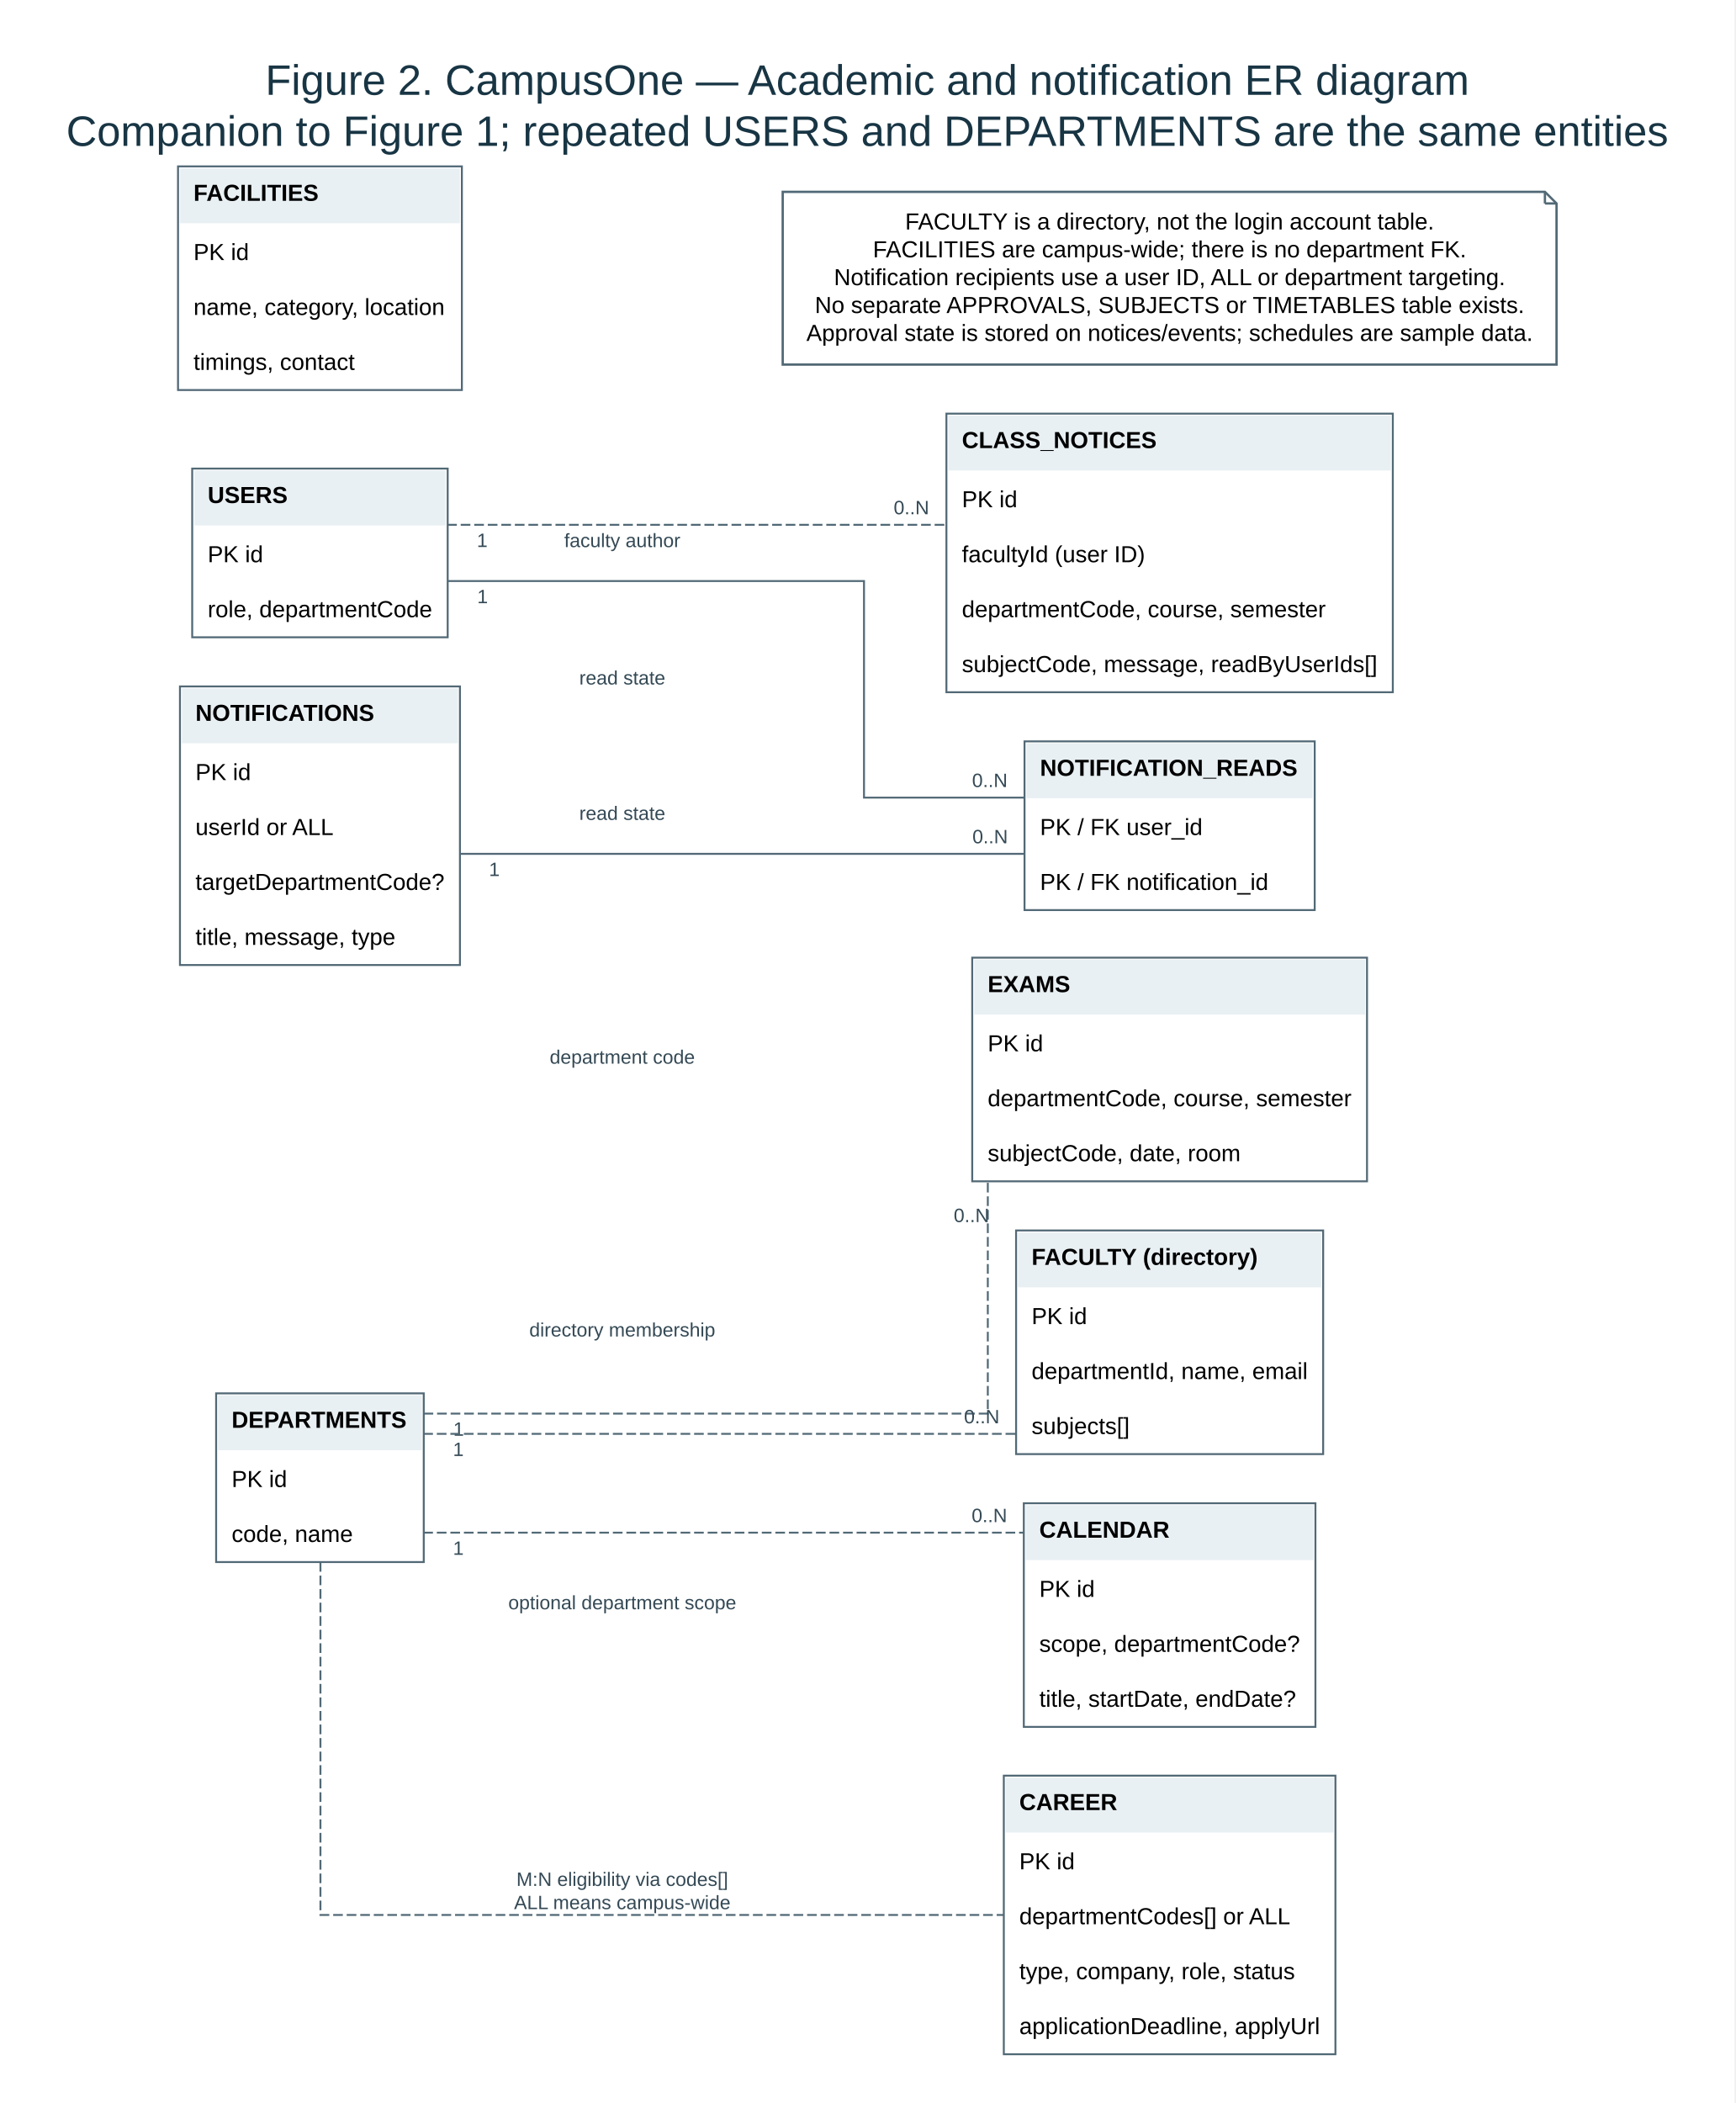
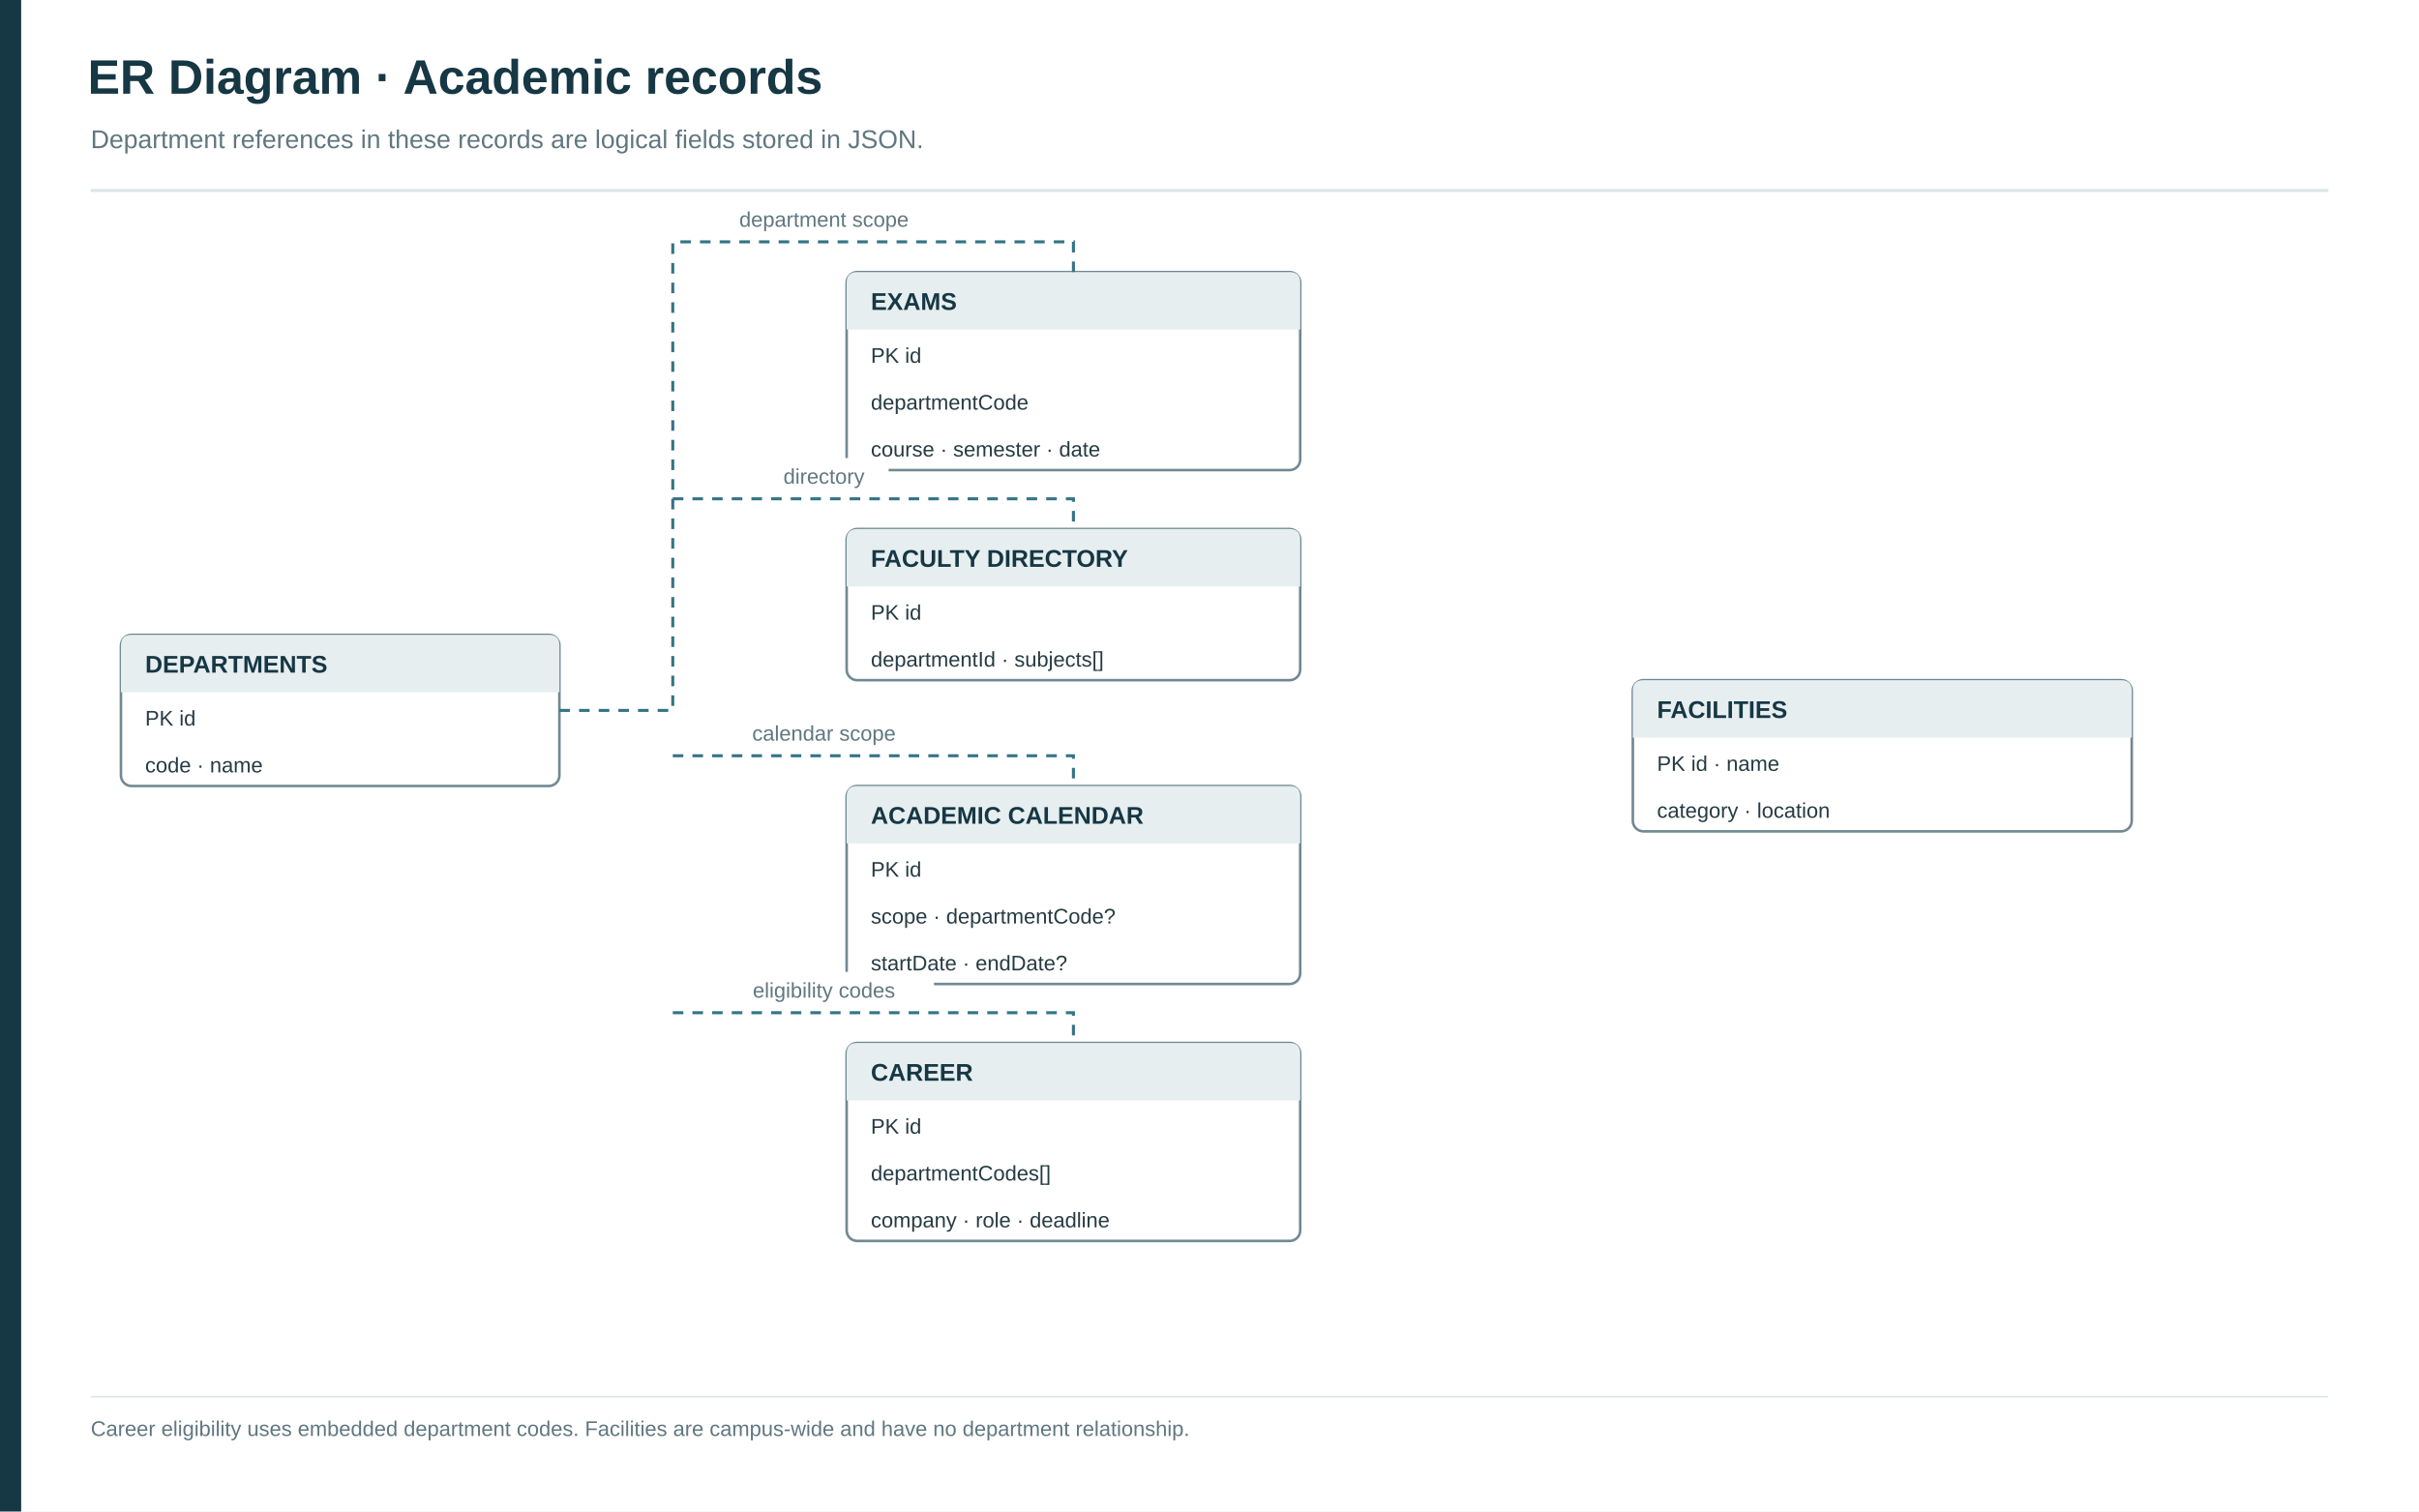
- <svg xmlns="http://www.w3.org/2000/svg" width="897pt" height="1087pt" viewBox="0.00 0.00 897.00 1087.00">
-   <g id="graph0" class="graph" transform="scale(1 1) rotate(0) translate(25.2 1061.8)">
-     <polygon fill="white" stroke="none" points="-25.2,25.2 -25.2,-1061.8 871.47,-1061.8 871.47,25.2 -25.2,25.2" />
-     <text xml:space="preserve" text-anchor="middle" x="423.14" y="-1012.8" font-family="Arial" font-size="22.00" fill="#183544">Figure 2. CampusOne — Academic and notification ER diagram</text>
-     <text xml:space="preserve" text-anchor="middle" x="423.14" y="-986.4" font-family="Arial" font-size="22.00" fill="#183544">Companion to Figure 1; repeated USERS and DEPARTMENTS are the same entities</text>
-     <g id="node1" class="node">
-       <polygon fill="white" stroke="none" stroke-width="1.2" points="193.86,-341.6 86.53,-341.6 86.53,-254.4 193.86,-254.4 193.86,-341.6" />
-       <polygon fill="none" stroke="#526976" points="86.53,-254.4 86.53,-341.6 193.86,-341.6 193.86,-254.4 86.53,-254.4" />
-       <polygon fill="#e9f0f3" stroke="none" points="87.53,-312.2 87.53,-340.6 192.86,-340.6 192.86,-312.2 87.53,-312.2" />
-       <text xml:space="preserve" text-anchor="start" x="94.53" y="-323.8" font-family="Arial" font-weight="bold" font-size="12.00">DEPARTMENTS</text>
-       <text xml:space="preserve" text-anchor="start" x="94.53" y="-293.2" font-family="Arial" font-size="12.00">PK id</text>
-       <text xml:space="preserve" text-anchor="start" x="94.53" y="-264.8" font-family="Arial" font-size="12.00">code, name</text>
-     </g>
-     <g id="node3" class="node">
-       <polygon fill="white" stroke="none" stroke-width="1.2" points="681.48,-566.8 477.39,-566.8 477.39,-451.2 681.48,-451.2 681.48,-566.8" />
-       <polygon fill="none" stroke="#526976" points="477.39,-451.2 477.39,-566.8 681.48,-566.8 681.48,-451.2 477.39,-451.2" />
-       <polygon fill="#e9f0f3" stroke="none" points="478.39,-537.4 478.39,-565.8 680.48,-565.8 680.48,-537.4 478.39,-537.4" />
-       <text xml:space="preserve" text-anchor="start" x="485.39" y="-549" font-family="Arial" font-weight="bold" font-size="12.00">EXAMS</text>
-       <text xml:space="preserve" text-anchor="start" x="485.39" y="-518.4" font-family="Arial" font-size="12.00">PK id</text>
-       <text xml:space="preserve" text-anchor="start" x="485.39" y="-490" font-family="Arial" font-size="12.00">departmentCode, course, semester</text>
-       <text xml:space="preserve" text-anchor="start" x="485.39" y="-461.6" font-family="Arial" font-size="12.00">subjectCode, date, room</text>
-     </g>
-     <g id="edge1" class="edge">
-       <path fill="none" stroke="#526976" stroke-dasharray="5,2" d="M193.76,-331.13C290.74,-331.13 485.45,-331.13 485.45,-331.13 485.45,-331.13 485.45,-399.32 485.45,-451.25" />
-       <text xml:space="preserve" text-anchor="middle" x="296.49" y="-512" font-family="Arial" font-size="10.00" fill="#344955">department code</text>
-       <text xml:space="preserve" text-anchor="middle" x="477" y="-430.13" font-family="Arial" font-size="10.00" fill="#344955">0..N</text>
-       <text xml:space="preserve" text-anchor="middle" x="211.89" y="-319.68" font-family="Arial" font-size="10.00" fill="#344955">1</text>
-     </g>
-     <g id="node4" class="node">
-       <polygon fill="white" stroke="none" stroke-width="1.2" points="658.81,-425.8 500.07,-425.8 500.07,-310.2 658.81,-310.2 658.81,-425.8" />
-       <polygon fill="none" stroke="#526976" points="500.07,-310.2 500.07,-425.8 658.81,-425.8 658.81,-310.2 500.07,-310.2" />
-       <polygon fill="#e9f0f3" stroke="none" points="501.07,-396.4 501.07,-424.8 657.81,-424.8 657.81,-396.4 501.07,-396.4" />
-       <text xml:space="preserve" text-anchor="start" x="508.07" y="-408" font-family="Arial" font-weight="bold" font-size="12.00">FACULTY (directory)</text>
-       <text xml:space="preserve" text-anchor="start" x="508.07" y="-377.4" font-family="Arial" font-size="12.00">PK id</text>
-       <text xml:space="preserve" text-anchor="start" x="508.07" y="-349" font-family="Arial" font-size="12.00">departmentId, name, email</text>
-       <text xml:space="preserve" text-anchor="start" x="508.07" y="-320.6" font-family="Arial" font-size="12.00">subjects[]</text>
-     </g>
-     <g id="edge2" class="edge">
-       <path fill="none" stroke="#526976" stroke-dasharray="5,2" d="M193.62,-320.67C270.21,-320.67 411.74,-320.67 500.45,-320.67" />
-       <text xml:space="preserve" text-anchor="middle" x="296.49" y="-371" font-family="Arial" font-size="10.00" fill="#344955">directory membership</text>
-       <text xml:space="preserve" text-anchor="middle" x="482.32" y="-326.12" font-family="Arial" font-size="10.00" fill="#344955">0..N</text>
-       <text xml:space="preserve" text-anchor="middle" x="211.74" y="-309.21" font-family="Arial" font-size="10.00" fill="#344955">1</text>
-     </g>
-     <g id="node5" class="node">
-       <polygon fill="white" stroke="none" stroke-width="1.2" points="654.81,-284.8 504.06,-284.8 504.06,-169.2 654.81,-169.2 654.81,-284.8" />
-       <polygon fill="none" stroke="#526976" points="504.06,-169.2 504.06,-284.8 654.81,-284.8 654.81,-169.2 504.06,-169.2" />
-       <polygon fill="#e9f0f3" stroke="none" points="505.06,-255.4 505.06,-283.8 653.81,-283.8 653.81,-255.4 505.06,-255.4" />
-       <text xml:space="preserve" text-anchor="start" x="512.06" y="-267" font-family="Arial" font-weight="bold" font-size="12.00">CALENDAR</text>
-       <text xml:space="preserve" text-anchor="start" x="512.06" y="-236.4" font-family="Arial" font-size="12.00">PK id</text>
-       <text xml:space="preserve" text-anchor="start" x="512.06" y="-208" font-family="Arial" font-size="12.00">scope, departmentCode?</text>
-       <text xml:space="preserve" text-anchor="start" x="512.06" y="-179.6" font-family="Arial" font-size="12.00">title, startDate, endDate?</text>
-     </g>
-     <g id="edge3" class="edge">
-       <path fill="none" stroke="#526976" stroke-dasharray="5,2" d="M193.62,-269.6C271.35,-269.6 415.98,-269.6 504.38,-269.6" />
-       <text xml:space="preserve" text-anchor="middle" x="296.49" y="-230" font-family="Arial" font-size="10.00" fill="#344955">optional department scope</text>
-       <text xml:space="preserve" text-anchor="middle" x="486.26" y="-275.05" font-family="Arial" font-size="10.00" fill="#344955">0..N</text>
-       <text xml:space="preserve" text-anchor="middle" x="211.74" y="-258.15" font-family="Arial" font-size="10.00" fill="#344955">1</text>
-     </g>
-     <g id="node7" class="node">
-       <polygon fill="white" stroke="none" stroke-width="1.2" points="665.15,-144 493.72,-144 493.72,0 665.15,0 665.15,-144" />
-       <polygon fill="none" stroke="#526976" points="493.72,0 493.72,-144 665.15,-144 665.15,0 493.72,0" />
-       <polygon fill="#e9f0f3" stroke="none" points="494.72,-114.6 494.72,-143 664.15,-143 664.15,-114.6 494.72,-114.6" />
-       <text xml:space="preserve" text-anchor="start" x="501.72" y="-126.2" font-family="Arial" font-weight="bold" font-size="12.00">CAREER</text>
-       <text xml:space="preserve" text-anchor="start" x="501.72" y="-95.6" font-family="Arial" font-size="12.00">PK id</text>
-       <text xml:space="preserve" text-anchor="start" x="501.72" y="-67.2" font-family="Arial" font-size="12.00">departmentCodes[] or ALL</text>
-       <text xml:space="preserve" text-anchor="start" x="501.72" y="-38.8" font-family="Arial" font-size="12.00">type, company, role, status</text>
-       <text xml:space="preserve" text-anchor="start" x="501.72" y="-10.4" font-family="Arial" font-size="12.00">applicationDeadline, applyUrl</text>
-     </g>
-     <g id="edge7" class="edge">
-       <path fill="none" stroke="#526976" stroke-dasharray="5,2" d="M140.45,-254.42C140.45,-188.75 140.45,-72 140.45,-72 140.45,-72 366,-72 493.75,-72" />
-       <text xml:space="preserve" text-anchor="middle" x="296.49" y="-87" font-family="Arial" font-size="10.00" fill="#344955">M:N eligibility via codes[]</text>
-       <text xml:space="preserve" text-anchor="middle" x="296.49" y="-75" font-family="Arial" font-size="10.00" fill="#344955">ALL means campus-wide</text>
-     </g>
-     <g id="node2" class="node">
-       <polygon fill="white" stroke="none" stroke-width="1.2" points="206.23,-819.6 74.16,-819.6 74.16,-732.4 206.23,-732.4 206.23,-819.6" />
-       <polygon fill="none" stroke="#526976" points="74.16,-732.4 74.16,-819.6 206.23,-819.6 206.23,-732.4 74.16,-732.4" />
-       <polygon fill="#e9f0f3" stroke="none" points="75.16,-790.2 75.16,-818.6 205.23,-818.6 205.23,-790.2 75.16,-790.2" />
-       <text xml:space="preserve" text-anchor="start" x="82.16" y="-801.8" font-family="Arial" font-weight="bold" font-size="12.00">USERS</text>
-       <text xml:space="preserve" text-anchor="start" x="82.16" y="-771.2" font-family="Arial" font-size="12.00">PK id</text>
-       <text xml:space="preserve" text-anchor="start" x="82.16" y="-742.8" font-family="Arial" font-size="12.00">role, departmentCode</text>
-     </g>
-     <g id="node6" class="node">
-       <polygon fill="white" stroke="none" stroke-width="1.2" points="694.82,-848 464.05,-848 464.05,-704 694.82,-704 694.82,-848" />
-       <polygon fill="none" stroke="#526976" points="464.05,-704 464.05,-848 694.82,-848 694.82,-704 464.05,-704" />
-       <polygon fill="#e9f0f3" stroke="none" points="465.05,-818.6 465.05,-847 693.82,-847 693.82,-818.6 465.05,-818.6" />
-       <text xml:space="preserve" text-anchor="start" x="472.05" y="-830.2" font-family="Arial" font-weight="bold" font-size="12.00">CLASS_NOTICES</text>
-       <text xml:space="preserve" text-anchor="start" x="472.05" y="-799.6" font-family="Arial" font-size="12.00">PK id</text>
-       <text xml:space="preserve" text-anchor="start" x="472.05" y="-771.2" font-family="Arial" font-size="12.00">facultyId (user ID)</text>
-       <text xml:space="preserve" text-anchor="start" x="472.05" y="-742.8" font-family="Arial" font-size="12.00">departmentCode, course, semester</text>
-       <text xml:space="preserve" text-anchor="start" x="472.05" y="-714.4" font-family="Arial" font-size="12.00">subjectCode, message, readByUserIds[]</text>
-     </g>
-     <g id="edge4" class="edge">
-       <path fill="none" stroke="#526976" stroke-dasharray="5,2" d="M205.96,-790.53C274.04,-790.53 381.78,-790.53 464.08,-790.53" />
-       <text xml:space="preserve" text-anchor="middle" x="296.49" y="-779" font-family="Arial" font-size="10.00" fill="#344955">faculty author</text>
-       <text xml:space="preserve" text-anchor="middle" x="445.95" y="-795.99" font-family="Arial" font-size="10.00" fill="#344955">0..N</text>
-       <text xml:space="preserve" text-anchor="middle" x="224.08" y="-779.08" font-family="Arial" font-size="10.00" fill="#344955">1</text>
-     </g>
-     <g id="node9" class="node">
-       <polygon fill="white" stroke="none" stroke-width="1.2" points="654.44,-678.6 504.43,-678.6 504.43,-591.4 654.44,-591.4 654.44,-678.6" />
-       <polygon fill="none" stroke="#526976" points="504.43,-591.4 504.43,-678.6 654.44,-678.6 654.44,-591.4 504.43,-591.4" />
-       <polygon fill="#e9f0f3" stroke="none" points="505.43,-649.2 505.43,-677.6 653.44,-677.6 653.44,-649.2 505.43,-649.2" />
-       <text xml:space="preserve" text-anchor="start" x="512.43" y="-660.8" font-family="Arial" font-weight="bold" font-size="12.00">NOTIFICATION_READS</text>
-       <text xml:space="preserve" text-anchor="start" x="512.43" y="-630.2" font-family="Arial" font-size="12.00">PK / FK user_id</text>
-       <text xml:space="preserve" text-anchor="start" x="512.43" y="-601.8" font-family="Arial" font-size="12.00">PK / FK notification_id</text>
-     </g>
-     <g id="edge5" class="edge">
-       <path fill="none" stroke="#526976" d="M206.14,-761.47C289.27,-761.47 421.45,-761.47 421.45,-761.47 421.45,-761.47 421.45,-649.53 421.45,-649.53 421.45,-649.53 463.77,-649.53 504.61,-649.53" />
-       <text xml:space="preserve" text-anchor="middle" x="296.49" y="-708" font-family="Arial" font-size="10.00" fill="#344955">read state</text>
-       <text xml:space="preserve" text-anchor="middle" x="486.48" y="-654.99" font-family="Arial" font-size="10.00" fill="#344955">0..N</text>
-       <text xml:space="preserve" text-anchor="middle" x="224.26" y="-750.01" font-family="Arial" font-size="10.00" fill="#344955">1</text>
-     </g>
-     <g id="node8" class="node">
-       <polygon fill="white" stroke="none" stroke-width="1.2" points="212.57,-707 67.83,-707 67.83,-563 212.57,-563 212.57,-707" />
-       <polygon fill="none" stroke="#526976" points="67.83,-563 67.83,-707 212.57,-707 212.57,-563 67.83,-563" />
-       <polygon fill="#e9f0f3" stroke="none" points="68.83,-677.6 68.83,-706 211.57,-706 211.57,-677.6 68.83,-677.6" />
-       <text xml:space="preserve" text-anchor="start" x="75.83" y="-689.2" font-family="Arial" font-weight="bold" font-size="12.00">NOTIFICATIONS</text>
-       <text xml:space="preserve" text-anchor="start" x="75.83" y="-658.6" font-family="Arial" font-size="12.00">PK id</text>
-       <text xml:space="preserve" text-anchor="start" x="75.83" y="-630.2" font-family="Arial" font-size="12.00">userId or ALL</text>
-       <text xml:space="preserve" text-anchor="start" x="75.83" y="-601.8" font-family="Arial" font-size="12.00">targetDepartmentCode?</text>
-       <text xml:space="preserve" text-anchor="start" x="75.83" y="-573.4" font-family="Arial" font-size="12.00">title, message, type</text>
-     </g>
-     <g id="edge6" class="edge">
-       <path fill="none" stroke="#526976" d="M212.24,-620.47C292.92,-620.47 423.05,-620.47 504.78,-620.47" />
-       <text xml:space="preserve" text-anchor="middle" x="296.49" y="-638" font-family="Arial" font-size="10.00" fill="#344955">read state</text>
-       <text xml:space="preserve" text-anchor="middle" x="486.66" y="-625.92" font-family="Arial" font-size="10.00" fill="#344955">0..N</text>
-       <text xml:space="preserve" text-anchor="middle" x="230.36" y="-609.01" font-family="Arial" font-size="10.00" fill="#344955">1</text>
-     </g>
-     <g id="node10" class="node">
-       <polygon fill="white" stroke="none" stroke-width="1.2" points="213.57,-975.8 66.83,-975.8 66.83,-860.2 213.57,-860.2 213.57,-975.8" />
-       <polygon fill="none" stroke="#526976" points="66.83,-860.2 66.83,-975.8 213.57,-975.8 213.57,-860.2 66.83,-860.2" />
-       <polygon fill="#e9f0f3" stroke="none" points="67.83,-946.4 67.83,-974.8 212.57,-974.8 212.57,-946.4 67.83,-946.4" />
-       <text xml:space="preserve" text-anchor="start" x="74.83" y="-958" font-family="Arial" font-weight="bold" font-size="12.00">FACILITIES</text>
-       <text xml:space="preserve" text-anchor="start" x="74.83" y="-927.4" font-family="Arial" font-size="12.00">PK id</text>
-       <text xml:space="preserve" text-anchor="start" x="74.83" y="-899" font-family="Arial" font-size="12.00">name, category, location</text>
-       <text xml:space="preserve" text-anchor="start" x="74.83" y="-870.6" font-family="Arial" font-size="12.00">timings, contact</text>
-     </g>
-     <g id="node11" class="node">
-       <polygon fill="white" stroke="#526976" stroke-width="1.2" points="773.45,-962.64 379.42,-962.64 379.42,-873.36 779.45,-873.36 779.45,-956.64 773.45,-962.64" />
-       <polyline fill="none" stroke="#526976" stroke-width="1.2" points="773.45,-962.64 773.45,-956.64" />
-       <polyline fill="none" stroke="#526976" stroke-width="1.2" points="779.45,-956.64 773.45,-956.64" />
-       <text xml:space="preserve" text-anchor="middle" x="579.44" y="-943.2" font-family="Arial" font-size="12.00">FACULTY is a directory, not the login account table.</text>
-       <text xml:space="preserve" text-anchor="middle" x="579.44" y="-928.8" font-family="Arial" font-size="12.00">FACILITIES are campus-wide; there is no department FK.</text>
-       <text xml:space="preserve" text-anchor="middle" x="579.44" y="-914.4" font-family="Arial" font-size="12.00">Notification recipients use a user ID, ALL or department targeting.</text>
-       <text xml:space="preserve" text-anchor="middle" x="579.44" y="-900" font-family="Arial" font-size="12.00">No separate APPROVALS, SUBJECTS or TIMETABLES table exists.</text>
-       <text xml:space="preserve" text-anchor="middle" x="579.44" y="-885.6" font-family="Arial" font-size="12.00">Approval state is stored on notices/events; schedules are sample data.</text>
-     </g>
-   </g>
+ <svg xmlns="http://www.w3.org/2000/svg" width="1600" height="1000" viewBox="0 0 1600 1000">
+   <defs>
+     <marker id="a" markerWidth="10" markerHeight="8" refX="8" refY="4" orient="auto">
+       <path d="M0 0L9 4L0 8Z" fill="#357486" />
+     </marker>
+     <marker id="as" markerWidth="10" markerHeight="8" refX="8" refY="4" orient="auto-start-reverse">
+       <path d="M0 0L9 4L0 8Z" fill="#357486" />
+     </marker>
+   </defs>
+   <rect width="100%" height="100%" fill="white" />
+   <rect width="14" height="100%" fill="#163744" />
+   <text x="58" y="62" font-family="Arial" font-size="32" font-weight="700" fill="#163744">ER Diagram · Academic records</text>
+   <text x="60" y="98" font-family="Arial" font-size="17" fill="#607780">Department references in these records are logical fields stored in JSON.</text>
+   <line x1="60" y1="126" x2="1540" y2="126" stroke="#dce5e8" stroke-width="2" />
+   <rect x="80" y="420" width="290" height="100" rx="7" fill="#fff" stroke="#718993" stroke-width="1.7" />
+   <path d="M87 420 H363 Q370 420 370 427 V458 H80 V427 Q80 420 87 420" fill="#e7eef0" />
+   <text x="96" y="445" text-anchor="start" font-family="Arial" font-size="16" font-weight="700" fill="#163744">
+     <tspan x="96" dy="0">DEPARTMENTS</tspan>
+   </text>
+   <text x="96" y="480" text-anchor="start" font-family="Arial" font-size="14" font-weight="400" fill="#263b43">
+     <tspan x="96" dy="0">PK id</tspan>
+   </text>
+   <text x="96" y="511" text-anchor="start" font-family="Arial" font-size="14" font-weight="400" fill="#263b43">
+     <tspan x="96" dy="0">code · name</tspan>
+   </text>
+   <rect x="560" y="180" width="300" height="131" rx="7" fill="#fff" stroke="#718993" stroke-width="1.7" />
+   <path d="M567 180 H853 Q860 180 860 187 V218 H560 V187 Q560 180 567 180" fill="#e7eef0" />
+   <text x="576" y="205" text-anchor="start" font-family="Arial" font-size="16" font-weight="700" fill="#163744">
+     <tspan x="576" dy="0">EXAMS</tspan>
+   </text>
+   <text x="576" y="240" text-anchor="start" font-family="Arial" font-size="14" font-weight="400" fill="#263b43">
+     <tspan x="576" dy="0">PK id</tspan>
+   </text>
+   <text x="576" y="271" text-anchor="start" font-family="Arial" font-size="14" font-weight="400" fill="#263b43">
+     <tspan x="576" dy="0">departmentCode</tspan>
+   </text>
+   <text x="576" y="302" text-anchor="start" font-family="Arial" font-size="14" font-weight="400" fill="#263b43">
+     <tspan x="576" dy="0">course · semester · date</tspan>
+   </text>
+   <rect x="560" y="350" width="300" height="100" rx="7" fill="#fff" stroke="#718993" stroke-width="1.7" />
+   <path d="M567 350 H853 Q860 350 860 357 V388 H560 V357 Q560 350 567 350" fill="#e7eef0" />
+   <text x="576" y="375" text-anchor="start" font-family="Arial" font-size="16" font-weight="700" fill="#163744">
+     <tspan x="576" dy="0">FACULTY DIRECTORY</tspan>
+   </text>
+   <text x="576" y="410" text-anchor="start" font-family="Arial" font-size="14" font-weight="400" fill="#263b43">
+     <tspan x="576" dy="0">PK id</tspan>
+   </text>
+   <text x="576" y="441" text-anchor="start" font-family="Arial" font-size="14" font-weight="400" fill="#263b43">
+     <tspan x="576" dy="0">departmentId · subjects[]</tspan>
+   </text>
+   <rect x="560" y="520" width="300" height="131" rx="7" fill="#fff" stroke="#718993" stroke-width="1.7" />
+   <path d="M567 520 H853 Q860 520 860 527 V558 H560 V527 Q560 520 567 520" fill="#e7eef0" />
+   <text x="576" y="545" text-anchor="start" font-family="Arial" font-size="16" font-weight="700" fill="#163744">
+     <tspan x="576" dy="0">ACADEMIC CALENDAR</tspan>
+   </text>
+   <text x="576" y="580" text-anchor="start" font-family="Arial" font-size="14" font-weight="400" fill="#263b43">
+     <tspan x="576" dy="0">PK id</tspan>
+   </text>
+   <text x="576" y="611" text-anchor="start" font-family="Arial" font-size="14" font-weight="400" fill="#263b43">
+     <tspan x="576" dy="0">scope · departmentCode?</tspan>
+   </text>
+   <text x="576" y="642" text-anchor="start" font-family="Arial" font-size="14" font-weight="400" fill="#263b43">
+     <tspan x="576" dy="0">startDate · endDate?</tspan>
+   </text>
+   <rect x="560" y="690" width="300" height="131" rx="7" fill="#fff" stroke="#718993" stroke-width="1.7" />
+   <path d="M567 690 H853 Q860 690 860 697 V728 H560 V697 Q560 690 567 690" fill="#e7eef0" />
+   <text x="576" y="715" text-anchor="start" font-family="Arial" font-size="16" font-weight="700" fill="#163744">
+     <tspan x="576" dy="0">CAREER</tspan>
+   </text>
+   <text x="576" y="750" text-anchor="start" font-family="Arial" font-size="14" font-weight="400" fill="#263b43">
+     <tspan x="576" dy="0">PK id</tspan>
+   </text>
+   <text x="576" y="781" text-anchor="start" font-family="Arial" font-size="14" font-weight="400" fill="#263b43">
+     <tspan x="576" dy="0">departmentCodes[]</tspan>
+   </text>
+   <text x="576" y="812" text-anchor="start" font-family="Arial" font-size="14" font-weight="400" fill="#263b43">
+     <tspan x="576" dy="0">company · role · deadline</tspan>
+   </text>
+   <rect x="1080" y="450" width="330" height="100" rx="7" fill="#fff" stroke="#718993" stroke-width="1.7" />
+   <path d="M1087 450 H1403 Q1410 450 1410 457 V488 H1080 V457 Q1080 450 1087 450" fill="#e7eef0" />
+   <text x="1096" y="475" text-anchor="start" font-family="Arial" font-size="16" font-weight="700" fill="#163744">
+     <tspan x="1096" dy="0">FACILITIES</tspan>
+   </text>
+   <text x="1096" y="510" text-anchor="start" font-family="Arial" font-size="14" font-weight="400" fill="#263b43">
+     <tspan x="1096" dy="0">PK id · name</tspan>
+   </text>
+   <text x="1096" y="541" text-anchor="start" font-family="Arial" font-size="14" font-weight="400" fill="#263b43">
+     <tspan x="1096" dy="0">category · location</tspan>
+   </text>
+   <path d="M370 470 H445 V160 H710 V180" fill="none" stroke="#357486" stroke-width="2" stroke-dasharray="7 6" />
+   <rect x="476" y="133" width="138" height="24" rx="5" fill="white" />
+   <text x="545" y="150" text-anchor="middle" font-family="Arial" font-size="14" fill="#607780">department scope</text>
+   <path d="M445 330 H710 V350" fill="none" stroke="#357486" stroke-width="2" stroke-dasharray="7 6" />
+   <rect x="502.25" y="303" width="85.5" height="24" rx="5" fill="white" />
+   <text x="545" y="320" text-anchor="middle" font-family="Arial" font-size="14" fill="#607780">directory</text>
+   <path d="M445 500 H710 V520" fill="none" stroke="#357486" stroke-width="2" stroke-dasharray="7 6" />
+   <rect x="483.5" y="473" width="123" height="24" rx="5" fill="white" />
+   <text x="545" y="490" text-anchor="middle" font-family="Arial" font-size="14" fill="#607780">calendar scope</text>
+   <path d="M445 670 H710 V690" fill="none" stroke="#357486" stroke-width="2" stroke-dasharray="7 6" />
+   <rect x="472.25" y="643" width="145.5" height="24" rx="5" fill="white" />
+   <text x="545" y="660" text-anchor="middle" font-family="Arial" font-size="14" fill="#607780">eligibility codes</text>
+   <line x1="60" y1="924" x2="1540" y2="924" stroke="#dce5e8" />
+   <text x="60" y="950" font-family="Arial" font-size="14" fill="#607780">Career eligibility uses embedded department codes. Facilities are campus-wide and have no department relationship.</text>
</svg>
